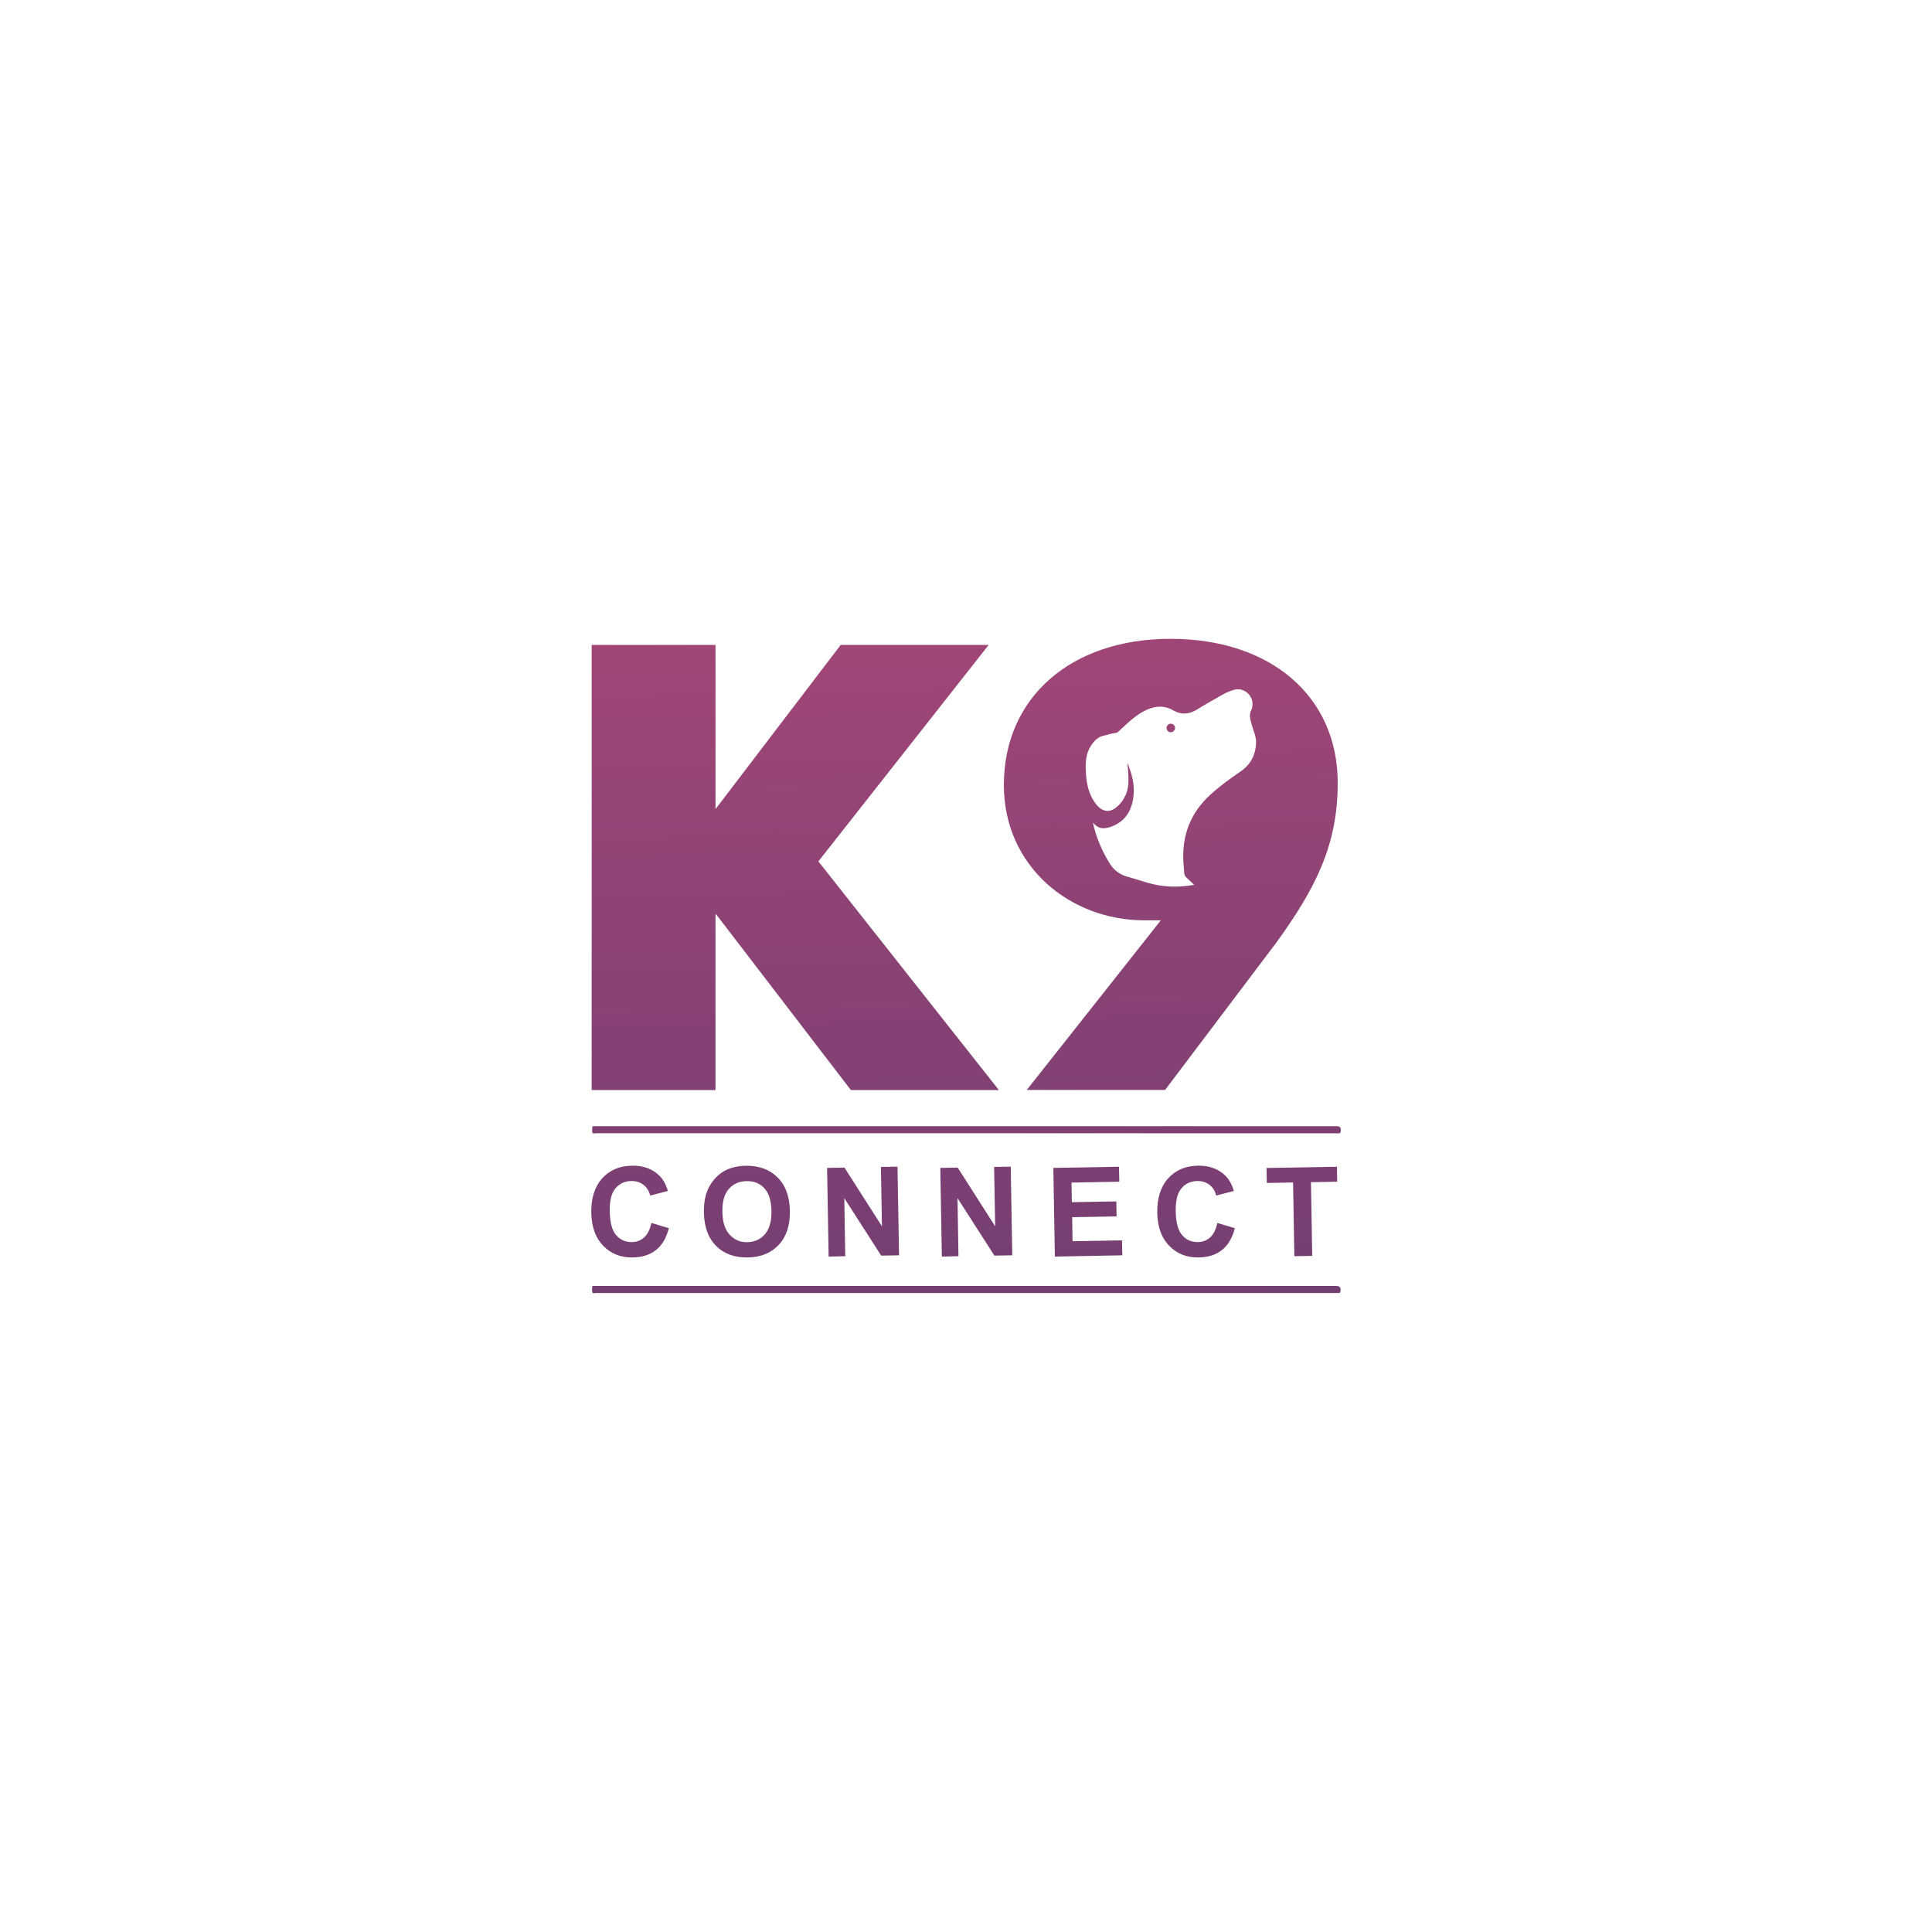
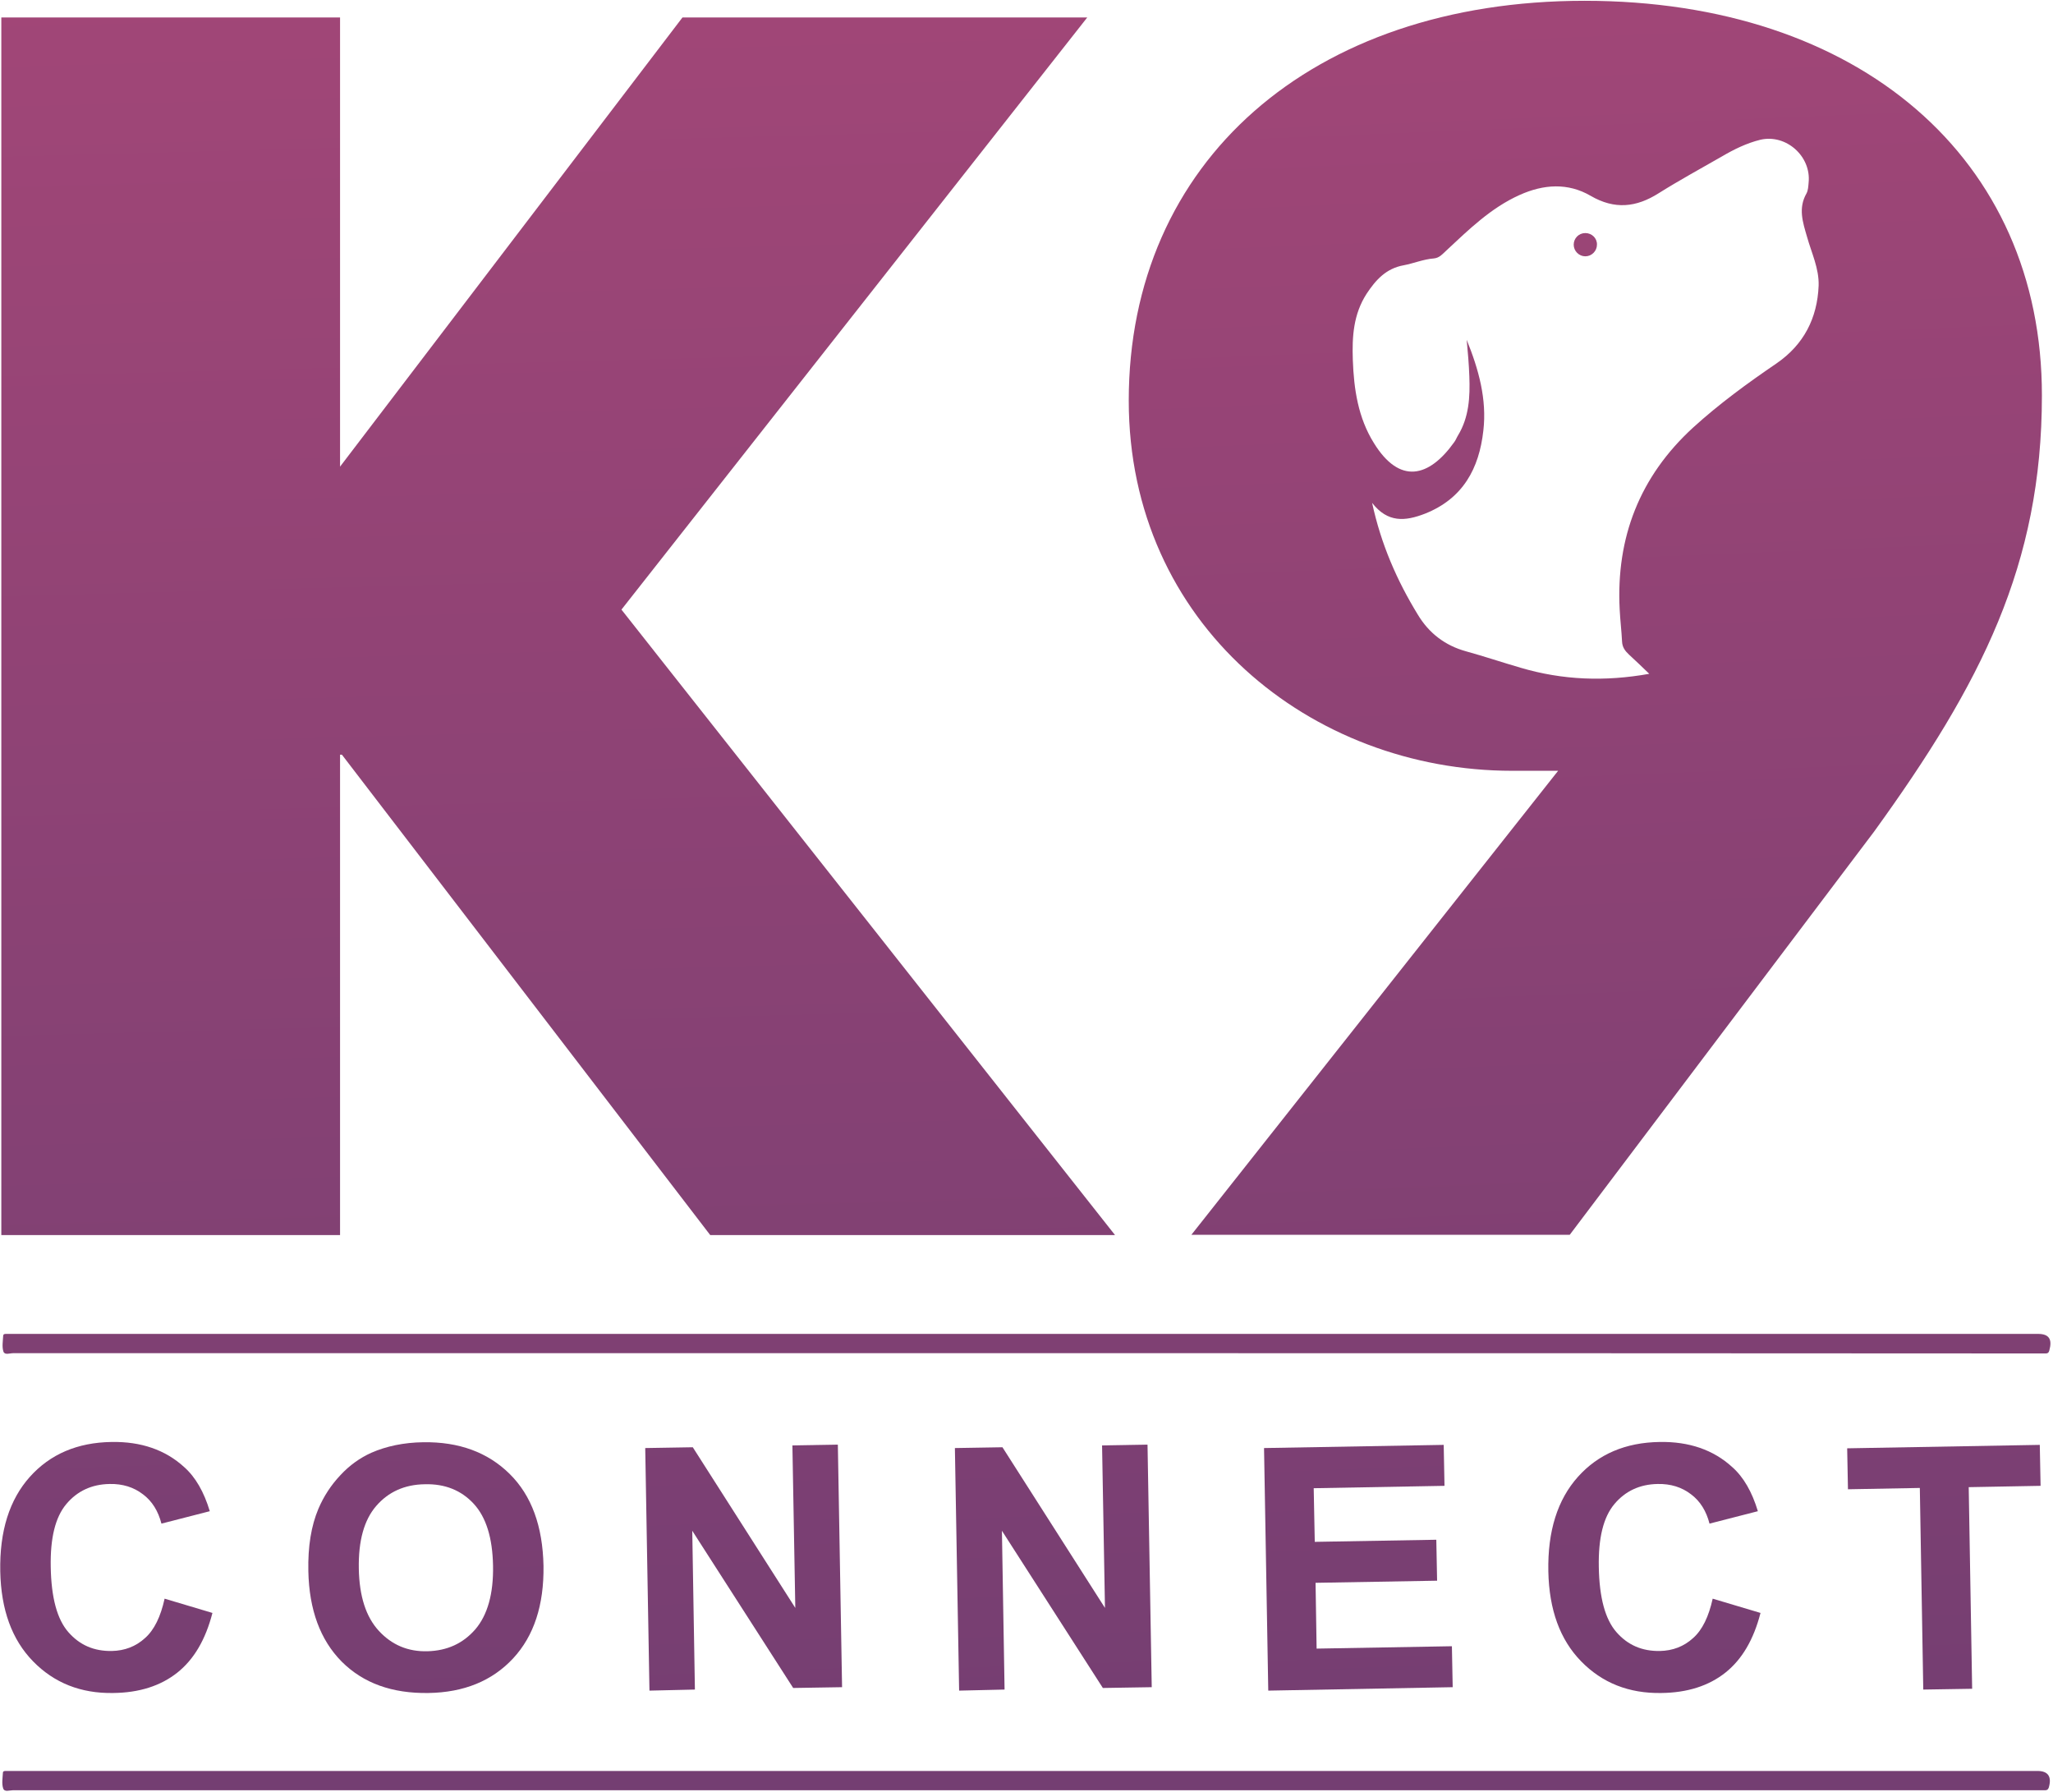
- <svg xmlns="http://www.w3.org/2000/svg" version="1.1" id="Layer_1" x="0px" y="0px" viewBox="0 0 2000 2000" style="enable-background:new 0 0 2000 2000;" xml:space="preserve">
-   <style type="text/css">
- 	.st0{fill:url(#SVGID_1_);}
- 	.st1{fill:url(#SVGID_2_);}
- 	.st2{fill:url(#SVGID_3_);}
- 	.st3{fill:url(#SVGID_4_);}
- 	.st4{fill:url(#SVGID_5_);}
- 	.st5{fill:url(#SVGID_6_);}
- 	.st6{fill:url(#SVGID_7_);}
- 	.st7{fill:url(#SVGID_8_);}
- 	.st8{fill:url(#SVGID_9_);}
- 	.st9{fill:url(#SVGID_10_);}
- 	.st10{fill:url(#SVGID_11_);}
- 	.st11{fill:url(#SVGID_12_);}
- </style>
-   <g>
-     <linearGradient id="SVGID_1_" gradientUnits="userSpaceOnUse" x1="1015.165" y1="1829.015" x2="974.483" y2="8.486">
-       <stop offset="0" style="stop-color:#53386E" />
-       <stop offset="1" style="stop-color:#CC4E7C" />
+ <svg xmlns="http://www.w3.org/2000/svg" width="777px" height="678px" viewBox="0 0 777 678" version="1.1">
+   <defs>
+     <linearGradient x1="51.892%" y1="8806.667%" x2="46.643%" y2="-15367.581%" id="linearGradient-1">
+       <stop stop-color="#53386E" offset="0%" />
+       <stop stop-color="#CC4E7C" offset="100%" />
    </linearGradient>
-     <path class="st0" d="M1000.2,1173.1c-127.7,0-255.5,0-383.2,0c-1.3,0-3.2,0.8-3.7-0.6c-0.6-1.8-0.2-4-0.1-5.9   c0-0.9,0.8-0.8,1.5-0.8c0.8,0,1.7,0,2.5,0c255.4,0,510.7,0,766.1,0c4.2,0,5.5,2,4.3,6.3c-0.2,0.8-0.6,1.1-1.3,1.1   c-0.9,0-1.9,0-2.8,0C1255.7,1173.1,1127.9,1173.1,1000.2,1173.1z" />
-     <linearGradient id="SVGID_2_" gradientUnits="userSpaceOnUse" x1="1011.478" y1="1829.097" x2="970.796" y2="8.568">
-       <stop offset="0" style="stop-color:#53386E" />
-       <stop offset="1" style="stop-color:#CC4E7C" />
+     <linearGradient x1="51.437%" y1="6627.041%" x2="46.187%" y2="-17604.319%" id="linearGradient-2">
+       <stop stop-color="#53386E" offset="0%" />
+       <stop stop-color="#CC4E7C" offset="100%" />
    </linearGradient>
-     <path class="st1" d="M1000.4,1338.5c-127.8,0-255.7,0-383.5,0c-1.3,0-3.2,0.8-3.7-0.7c-0.6-1.8-0.2-4-0.1-5.9   c0-0.7,0.7-0.7,1.2-0.7c0.9,0,1.9,0,2.8,0c255.3,0,510.7,0,766,0c4.1,0,5.5,2.2,4.3,6.3c-0.3,0.8-0.7,1-1.4,1c-0.9,0-1.9,0-2.8,0   C1255.7,1338.5,1128.1,1338.5,1000.4,1338.5z" />
-     <g>
-       <g>
-         <linearGradient id="SVGID_3_" gradientUnits="userSpaceOnUse" x1="1235.97" y1="1824.081" x2="1195.288" y2="3.551">
-           <stop offset="0" style="stop-color:#53386E" />
-           <stop offset="1" style="stop-color:#CC4E7C" />
-         </linearGradient>
-         <path class="st2" d="M1212,749.2c-2.5,0-4.4,2-4.4,4.4c0,2.4,2,4.4,4.4,4.4c2.4,0,4.4-2,4.4-4.4     C1216.5,751.2,1214.5,749.2,1212,749.2z" />
-         <linearGradient id="SVGID_4_" gradientUnits="userSpaceOnUse" x1="1234.675" y1="1824.11" x2="1193.993" y2="3.58">
-           <stop offset="0" style="stop-color:#53386E" />
-           <stop offset="1" style="stop-color:#CC4E7C" />
-         </linearGradient>
-         <path class="st3" d="M1211.7,661.3c-103.4,0-172.5,61-172.5,151.3c0,84.7,69.1,140.1,145.1,140.1h17.4l-138.8,175.6h143.2     l115.2-152.6c40.5-56,63.5-100.9,63.5-165C1384.9,721.1,1315.7,661.3,1211.7,661.3z M1284.4,798.5c-11,7.5-21.7,15.3-31.6,24.3     c-20.2,18.5-29.2,41.6-27.8,68.8c0.2,4.1,0.7,8.1,0.9,12.2c0.1,2.1,1.1,3.5,2.6,4.9c2.5,2.3,4.9,4.6,7.7,7.3     c-16.8,3-32.8,2.4-48.7-2.3c-6.9-2-13.7-4.3-20.6-6.2c-8-2.2-14.1-6.9-18.3-13.9c-7.9-12.9-13.9-26.6-17.3-42.3     c5.9,7.6,12.5,7,20,4.1c14.4-5.7,20.5-17.1,22.1-31.4c1.4-11.9-1.8-23.3-6.3-34.4c0.2,2.3,0.4,4.6,0.6,6.9     c0.2,2.3,0.3,4.6,0.4,6.9c0.3,7.8-0.1,15.5-4.3,22.4c-0.5,0.8-0.8,1.7-1.4,2.5c-9.6,13.5-20.7,16.1-30.4,0.4     c-6-9.6-7.6-20.4-8-31.5c-0.3-8.8,0.2-17.2,5.2-25c3.5-5.3,7.4-9.6,14-10.8c3.8-0.7,7.5-2.3,11.5-2.6c2.1-0.2,3.3-1.7,4.7-3     c8.5-7.9,16.8-16.1,27.7-21c9.1-4.1,18.3-4.7,26.9,0.3c9.1,5.3,17.3,4.4,25.8-1c7.8-4.9,15.9-9.3,23.9-13.9     c4.6-2.7,9.3-5,14.5-6.3c9.7-2.3,19.4,6.2,18.3,16.3c-0.1,1.3-0.2,2.9-0.8,4c-3.2,5.6-1.4,10.9,0.2,16.4c1.7,6.1,4.6,12,4.4,18.5     C1299.8,781.4,1294.7,791.4,1284.4,798.5z" />
-         <linearGradient id="SVGID_5_" gradientUnits="userSpaceOnUse" x1="838.99" y1="1832.951" x2="798.308" y2="12.422">
-           <stop offset="0" style="stop-color:#53386E" />
-           <stop offset="1" style="stop-color:#CC4E7C" />
-         </linearGradient>
-         <polygon class="st4" points="1023.5,667.6 870.3,667.6 740.7,837.6 740.7,667.6 612.5,667.6 612.5,1128.4 740.7,1128.4      740.7,946.6 741.4,946.6 880.8,1128.4 1034,1128.4 847.2,891.7    " />
+     <linearGradient x1="322.258%" y1="12214.552%" x2="-139.851%" y2="-8473.281%" id="linearGradient-3">
+       <stop stop-color="#53386E" offset="0%" />
+       <stop stop-color="#CC4E7C" offset="100%" />
+     </linearGradient>
+     <linearGradient x1="56.561%" y1="248.996%" x2="44.79%" y2="-140.839%" id="linearGradient-4">
+       <stop stop-color="#53386E" offset="0%" />
+       <stop stop-color="#CC4E7C" offset="100%" />
+     </linearGradient>
+     <linearGradient x1="53.734%" y1="252.897%" x2="44.083%" y2="-142.183%" id="linearGradient-5">
+       <stop stop-color="#53386E" offset="0%" />
+       <stop stop-color="#CC4E7C" offset="100%" />
+     </linearGradient>
+     <linearGradient x1="65.907%" y1="663.202%" x2="15.254%" y2="-1252.822%" id="linearGradient-6">
+       <stop stop-color="#53386E" offset="0%" />
+       <stop stop-color="#CC4E7C" offset="100%" />
+     </linearGradient>
+     <linearGradient x1="64.618%" y1="660.951%" x2="18.921%" y2="-1257.122%" id="linearGradient-7">
+       <stop stop-color="#53386E" offset="0%" />
+       <stop stop-color="#CC4E7C" offset="100%" />
+     </linearGradient>
+     <linearGradient x1="67.25%" y1="669.976%" x2="12.643%" y2="-1285.48%" id="linearGradient-8">
+       <stop stop-color="#53386E" offset="0%" />
+       <stop stop-color="#CC4E7C" offset="100%" />
+     </linearGradient>
+     <linearGradient x1="67.121%" y1="667.165%" x2="12.514%" y2="-1288.291%" id="linearGradient-9">
+       <stop stop-color="#53386E" offset="0%" />
+       <stop stop-color="#CC4E7C" offset="100%" />
+     </linearGradient>
+     <linearGradient x1="67.594%" y1="665.005%" x2="10.616%" y2="-1292.553%" id="linearGradient-10">
+       <stop stop-color="#53386E" offset="0%" />
+       <stop stop-color="#CC4E7C" offset="100%" />
+     </linearGradient>
+     <linearGradient x1="65.53%" y1="649.43%" x2="14.878%" y2="-1266.595%" id="linearGradient-11">
+       <stop stop-color="#53386E" offset="0%" />
+       <stop stop-color="#CC4E7C" offset="100%" />
+     </linearGradient>
+     <linearGradient x1="68.428%" y1="662.508%" x2="12.851%" y2="-1303.506%" id="linearGradient-12">
+       <stop stop-color="#53386E" offset="0%" />
+       <stop stop-color="#CC4E7C" offset="100%" />
+     </linearGradient>
+   </defs>
+   <g id="Page-1" stroke="none" stroke-width="1" fill="none" fill-rule="evenodd">
+     <g id="Artboard" fill-rule="nonzero">
+       <g id="logo">
+         <path d="M388.2,512.1 C260.5,512.1 132.7,512.1 5,512.1 C3.7,512.1 1.8,512.9 1.3,511.5 C0.7,509.7 1.1,507.5 1.2,505.6 C1.2,504.7 2,504.8 2.7,504.8 C3.5,504.8 4.4,504.8 5.2,504.8 C260.6,504.8 515.9,504.8 771.3,504.8 C775.5,504.8 776.8,506.8 775.6,511.1 C775.4,511.9 775,512.2 774.3,512.2 C773.4,512.2 772.4,512.2 771.5,512.2 C643.7,512.1 515.9,512.1 388.2,512.1 Z" id="Shape" fill="url(#linearGradient-1)" />
+         <path d="M388.4,677.5 C260.6,677.5 132.7,677.5 4.9,677.5 C3.6,677.5 1.7,678.3 1.2,676.8 C0.6,675 1,672.8 1.1,670.9 C1.1,670.2 1.8,670.2 2.3,670.2 C3.2,670.2 4.2,670.2 5.1,670.2 C260.4,670.2 515.8,670.2 771.1,670.2 C775.2,670.2 776.6,672.4 775.4,676.5 C775.1,677.3 774.7,677.5 774,677.5 C773.1,677.5 772.1,677.5 771.2,677.5 C643.7,677.5 516.1,677.5 388.4,677.5 Z" id="Shape" fill="url(#linearGradient-2)" />
+         <g id="Group">
+           <path d="M600,88.2 C597.5,88.2 595.6,90.2 595.6,92.6 C595.6,95 597.6,97 600,97 C602.4,97 604.4,95 604.4,92.6 C604.5,90.2 602.5,88.2 600,88.2 Z" id="Shape" fill="url(#linearGradient-3)" />
+           <path d="M599.7,0.3 C496.3,0.3 427.2,61.3 427.2,151.6 C427.2,236.3 496.3,291.7 572.3,291.7 L589.7,291.7 L450.9,467.3 L594.1,467.3 L709.3,314.7 C749.8,258.7 772.8,213.8 772.8,149.7 C772.9,60.1 703.7,0.3 599.7,0.3 Z M672.4,137.5 C661.4,145 650.7,152.8 640.8,161.8 C620.6,180.3 611.6,203.4 613,230.6 C613.2,234.7 613.7,238.7 613.9,242.8 C614,244.9 615,246.3 616.5,247.7 C619,250 621.4,252.3 624.2,255 C607.4,258 591.4,257.4 575.5,252.7 C568.6,250.7 561.8,248.4 554.9,246.5 C546.9,244.3 540.8,239.6 536.6,232.6 C528.7,219.7 522.7,206 519.3,190.3 C525.2,197.9 531.8,197.3 539.3,194.4 C553.7,188.7 559.8,177.3 561.4,163 C562.8,151.1 559.6,139.7 555.1,128.6 C555.3,130.9 555.5,133.2 555.7,135.5 C555.9,137.8 556,140.1 556.1,142.4 C556.4,150.2 556,157.9 551.8,164.8 C551.3,165.6 551,166.5 550.4,167.3 C540.8,180.8 529.7,183.4 520,167.7 C514,158.1 512.4,147.3 512,136.2 C511.7,127.4 512.2,119 517.2,111.2 C520.7,105.9 524.6,101.6 531.2,100.4 C535,99.7 538.7,98.1 542.7,97.8 C544.8,97.6 546,96.1 547.4,94.8 C555.9,86.9 564.2,78.7 575.1,73.8 C584.2,69.7 593.4,69.1 602,74.1 C611.1,79.4 619.3,78.5 627.8,73.1 C635.6,68.2 643.7,63.8 651.7,59.2 C656.3,56.5 661,54.2 666.2,52.9 C675.9,50.6 685.6,59.1 684.5,69.2 C684.4,70.5 684.3,72.1 683.7,73.2 C680.5,78.8 682.3,84.1 683.9,89.6 C685.6,95.7 688.5,101.6 688.3,108.1 C687.8,120.4 682.7,130.4 672.4,137.5 Z" id="Shape" fill="url(#linearGradient-4)" />
+           <polygon id="Shape" fill="url(#linearGradient-5)" points="411.5 6.6 258.3 6.6 128.7 176.6 128.7 6.6 0.5 6.6 0.5 467.4 128.7 467.4 128.7 285.6 129.4 285.6 268.8 467.4 422 467.4 235.2 230.7" />
+         </g>
+         <g id="Group" transform="translate(0, 545)">
+           <path d="M62.3,60 L80.4,65.4 C77.8,75.5 73.4,83 67.1,88 C60.8,93 52.7,95.6 42.8,95.7 C30.6,95.9 20.5,91.9 12.5,83.7 C4.5,75.5 0.4,64.2 0.1,49.7 C-0.2,34.4 3.6,22.5 11.3,13.9 C19,5.3 29.3,0.9 42.2,0.7 C53.4,0.5 62.6,3.7 69.7,10.2 C74,14 77.2,19.6 79.4,26.9 L61.1,31.6 C59.9,26.9 57.6,23.1 54.1,20.5 C50.6,17.8 46.4,16.5 41.5,16.6 C34.7,16.7 29.2,19.3 25.1,24.2 C20.9,29.2 19,37.1 19.2,48 C19.4,59.6 21.6,67.8 25.9,72.7 C30.2,77.6 35.6,79.9 42.3,79.8 C47.2,79.7 51.4,78.1 54.9,74.9 C58.4,71.8 60.8,66.8 62.3,60 Z" id="Shape" fill="url(#linearGradient-6)" />
+           <path d="M116.7,49.6 C116.5,40.2 117.8,32.4 120.5,26 C122.5,21.3 125.3,17 128.8,13.3 C132.3,9.5 136.3,6.7 140.5,4.8 C146.2,2.3 152.8,0.9 160.2,0.8 C173.7,0.6 184.6,4.6 192.9,12.8 C201.2,21 205.4,32.6 205.7,47.6 C205.9,62.4 202.1,74.1 194.2,82.6 C186.3,91.1 175.6,95.5 162.1,95.7 C148.4,95.9 137.5,92 129.3,83.8 C121.2,75.6 117,64.2 116.7,49.6 Z M135.8,48.7 C136,59.1 138.5,66.9 143.4,72.2 C148.3,77.5 154.4,80.1 161.8,79.9 C169.2,79.7 175.2,77 179.9,71.6 C184.5,66.2 186.8,58.2 186.6,47.5 C186.4,37 184,29.2 179.3,24.1 C174.6,19 168.4,16.5 160.8,16.7 C153.1,16.8 147,19.6 142.4,24.9 C137.8,30.2 135.6,38.1 135.8,48.7 Z" id="Shape" fill="url(#linearGradient-7)" />
+           <polygon id="Shape" fill="url(#linearGradient-8)" points="245.8 94.8 244.2 3 262.2 2.7 301 63.5 299.9 2 317.1 1.7 318.7 93.5 300.2 93.8 262 34.3 263 94.4" />
+           <polygon id="Shape" fill="url(#linearGradient-9)" points="363 94.8 361.4 3 379.4 2.7 418.2 63.5 417.1 2 434.3 1.7 435.9 93.5 417.4 93.8 379.2 34.3 380.2 94.4" />
+           <polygon id="Shape" fill="url(#linearGradient-10)" points="480 94.8 478.4 3 546.4 1.8 546.7 17.3 497.2 18.2 497.6 38.5 543.6 37.7 543.9 53.2 497.9 54 498.3 78.9 549.5 78 549.8 93.5" />
+           <path d="M648.2,60 L666.3,65.4 C663.7,75.5 659.3,83 653,88 C646.7,93 638.6,95.6 628.7,95.7 C616.5,95.9 606.4,91.9 598.4,83.7 C590.4,75.5 586.3,64.2 586,49.7 C585.7,34.4 589.5,22.5 597.2,13.9 C604.9,5.3 615.2,0.9 628.1,0.7 C639.3,0.5 648.5,3.7 655.6,10.2 C659.9,14 663.1,19.6 665.3,26.9 L647,31.6 C645.8,26.9 643.5,23.1 640,20.5 C636.5,17.8 632.3,16.5 627.4,16.6 C620.6,16.7 615.1,19.3 611,24.2 C606.8,29.2 604.9,37.1 605.1,48 C605.3,59.6 607.5,67.8 611.8,72.7 C616.1,77.6 621.5,79.9 628.2,79.8 C633.1,79.7 637.3,78.1 640.8,74.9 C644.3,71.8 646.7,66.8 648.2,60 Z" id="Shape" fill="url(#linearGradient-11)" />
+           <polygon id="Shape" fill="url(#linearGradient-12)" points="727.9 94.4 726.6 18.1 699.4 18.6 699.1 3.1 772 1.8 772.3 17.3 745.1 17.8 746.4 94.1" />
+         </g>
      </g>
-     </g>
-     <g>
-       <linearGradient id="SVGID_6_" gradientUnits="userSpaceOnUse" x1="665.018" y1="1836.839" x2="624.335" y2="16.31">
-         <stop offset="0" style="stop-color:#53386E" />
-         <stop offset="1" style="stop-color:#CC4E7C" />
-       </linearGradient>
-       <path class="st5" d="M674.3,1266l18.1,5.4c-2.6,10.1-7,17.6-13.3,22.6s-14.4,7.6-24.3,7.7c-12.2,0.2-22.3-3.8-30.3-12    s-12.1-19.5-12.4-34c-0.3-15.3,3.5-27.2,11.2-35.8c7.7-8.6,18-13,30.9-13.2c11.2-0.2,20.4,3,27.5,9.5c4.3,3.8,7.5,9.4,9.7,16.7    l-18.3,4.7c-1.2-4.7-3.5-8.5-7-11.1c-3.5-2.7-7.7-4-12.6-3.9c-6.8,0.1-12.3,2.7-16.4,7.6c-4.2,5-6.1,12.9-5.9,23.8    c0.2,11.6,2.4,19.8,6.7,24.7c4.3,4.9,9.7,7.2,16.4,7.1c4.9-0.1,9.1-1.7,12.6-4.9C670.4,1277.8,672.8,1272.8,674.3,1266z" />
-       <linearGradient id="SVGID_7_" gradientUnits="userSpaceOnUse" x1="786.207" y1="1834.131" x2="745.525" y2="13.602">
-         <stop offset="0" style="stop-color:#53386E" />
-         <stop offset="1" style="stop-color:#CC4E7C" />
-       </linearGradient>
-       <path class="st6" d="M728.7,1255.6c-0.2-9.4,1.1-17.2,3.8-23.6c2-4.7,4.8-9,8.3-12.7c3.5-3.8,7.5-6.6,11.7-8.5    c5.7-2.5,12.3-3.9,19.7-4c13.5-0.2,24.4,3.8,32.7,12c8.3,8.2,12.5,19.8,12.8,34.8c0.2,14.8-3.6,26.5-11.5,35    c-7.9,8.5-18.6,12.9-32.1,13.1c-13.7,0.2-24.6-3.7-32.8-11.9C733.2,1281.6,729,1270.2,728.7,1255.6z M747.8,1254.7    c0.2,10.4,2.7,18.2,7.6,23.5c4.9,5.3,11,7.9,18.4,7.7s13.4-2.9,18.1-8.3c4.6-5.4,6.9-13.4,6.7-24.1c-0.2-10.5-2.6-18.3-7.3-23.4    c-4.7-5.1-10.9-7.6-18.5-7.4c-7.7,0.1-13.8,2.9-18.4,8.2C749.8,1236.2,747.6,1244.1,747.8,1254.7z" />
-       <linearGradient id="SVGID_8_" gradientUnits="userSpaceOnUse" x1="906.301" y1="1831.447" x2="865.619" y2="10.918">
-         <stop offset="0" style="stop-color:#53386E" />
-         <stop offset="1" style="stop-color:#CC4E7C" />
-       </linearGradient>
-       <path class="st7" d="M857.8,1300.8l-1.6-91.8l18-0.3l38.8,60.8l-1.1-61.5l17.2-0.3l1.6,91.8l-18.5,0.3l-38.2-59.5l1,60.1    L857.8,1300.8z" />
-       <linearGradient id="SVGID_9_" gradientUnits="userSpaceOnUse" x1="1023.405" y1="1828.831" x2="982.723" y2="8.301">
-         <stop offset="0" style="stop-color:#53386E" />
-         <stop offset="1" style="stop-color:#CC4E7C" />
-       </linearGradient>
-       <path class="st8" d="M975,1300.8l-1.6-91.8l18-0.3l38.8,60.8l-1.1-61.5l17.2-0.3l1.6,91.8l-18.5,0.3l-38.2-59.5l1,60.1L975,1300.8    z" />
-       <linearGradient id="SVGID_10_" gradientUnits="userSpaceOnUse" x1="1138.662" y1="1826.255" x2="1097.98" y2="5.726">
-         <stop offset="0" style="stop-color:#53386E" />
-         <stop offset="1" style="stop-color:#CC4E7C" />
-       </linearGradient>
-       <path class="st9" d="M1092,1300.8l-1.6-91.8l68-1.2l0.3,15.5l-49.5,0.9l0.4,20.3l46-0.8l0.3,15.5l-46,0.8l0.4,24.9l51.2-0.9    l0.3,15.5L1092,1300.8z" />
-       <linearGradient id="SVGID_11_" gradientUnits="userSpaceOnUse" x1="1250.615" y1="1823.753" x2="1209.933" y2="3.224">
-         <stop offset="0" style="stop-color:#53386E" />
-         <stop offset="1" style="stop-color:#CC4E7C" />
-       </linearGradient>
-       <path class="st10" d="M1260.2,1266l18.1,5.4c-2.6,10.1-7,17.6-13.3,22.6s-14.4,7.6-24.3,7.7c-12.2,0.2-22.3-3.8-30.3-12    s-12.1-19.5-12.4-34c-0.3-15.3,3.5-27.2,11.2-35.8c7.7-8.6,18-13,30.9-13.2c11.2-0.2,20.4,3,27.5,9.5c4.3,3.8,7.5,9.4,9.7,16.7    l-18.3,4.7c-1.2-4.7-3.5-8.5-7-11.1c-3.5-2.7-7.7-4-12.6-3.9c-6.8,0.1-12.3,2.7-16.4,7.6c-4.2,5-6.1,12.9-5.9,23.8    c0.2,11.6,2.4,19.8,6.7,24.7c4.3,4.9,9.7,7.2,16.4,7.1c4.9-0.1,9.1-1.7,12.6-4.9C1256.3,1277.8,1258.7,1272.8,1260.2,1266z" />
-       <linearGradient id="SVGID_12_" gradientUnits="userSpaceOnUse" x1="1361.189" y1="1821.282" x2="1320.507" y2="0.753">
-         <stop offset="0" style="stop-color:#53386E" />
-         <stop offset="1" style="stop-color:#CC4E7C" />
-       </linearGradient>
-       <path class="st11" d="M1339.9,1300.4l-1.3-76.3l-27.2,0.5l-0.3-15.5l72.9-1.3l0.3,15.5l-27.2,0.5l1.3,76.3L1339.9,1300.4z" />
    </g>
  </g>
</svg>
